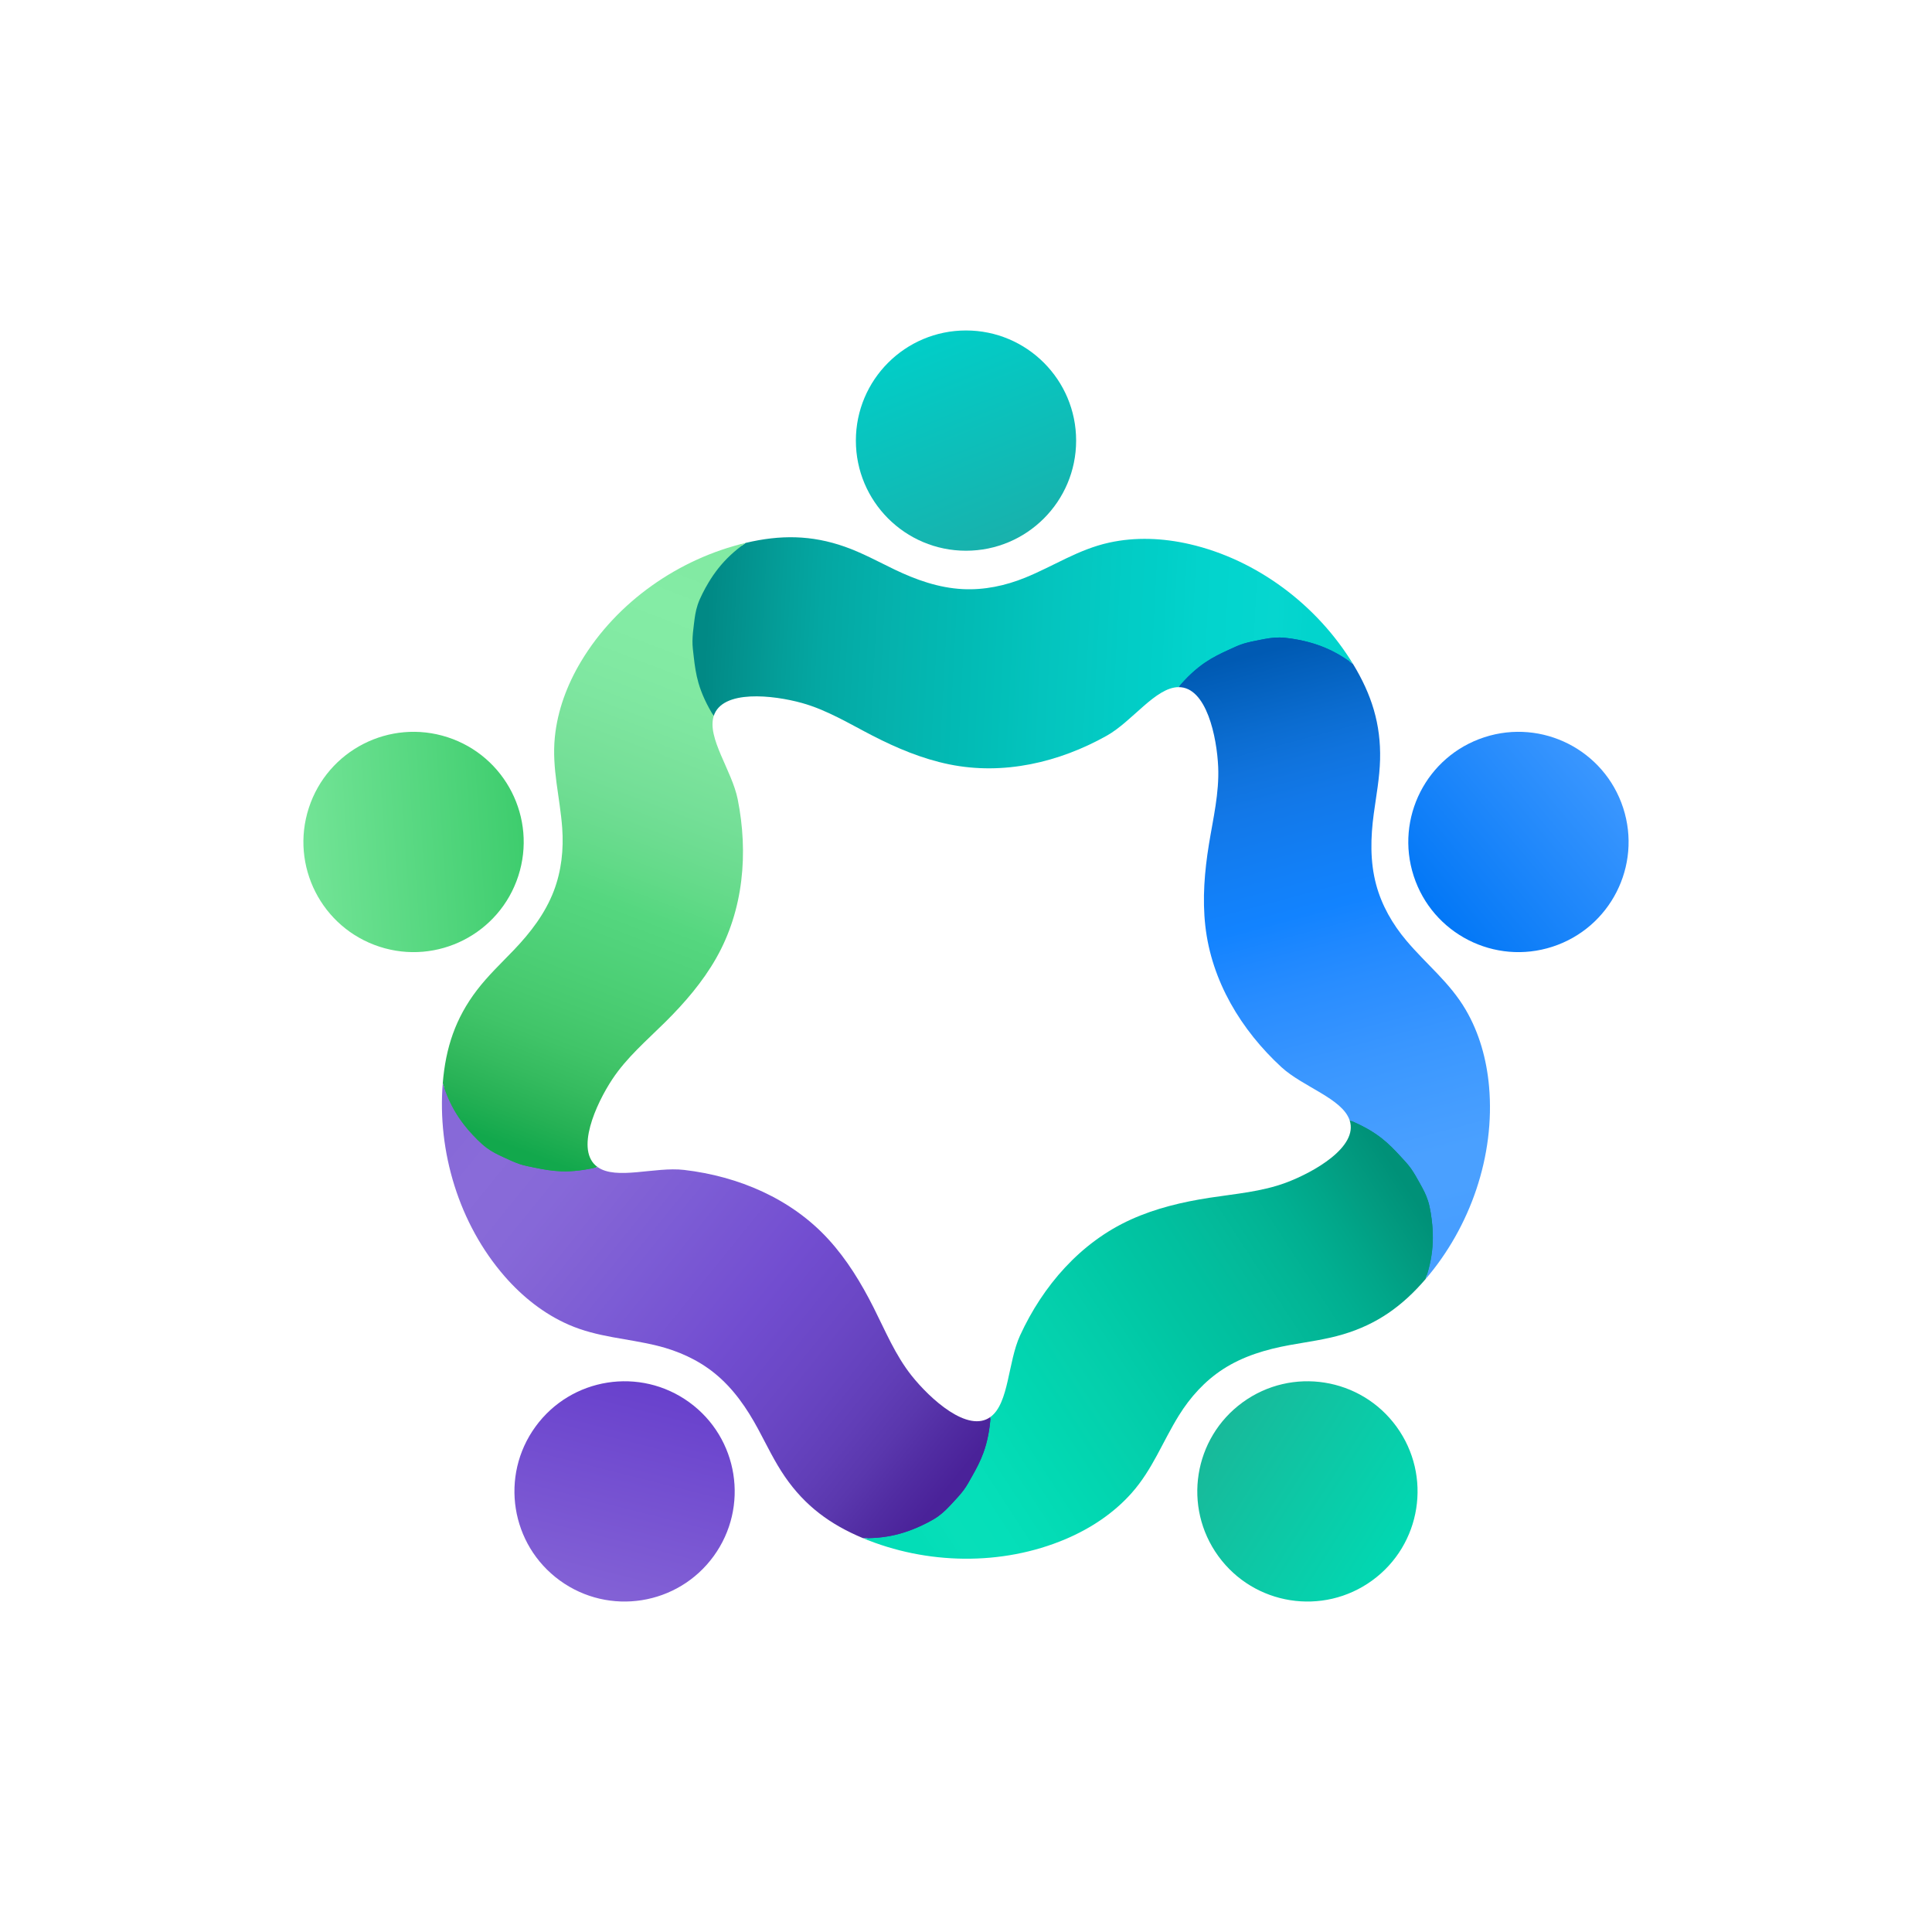
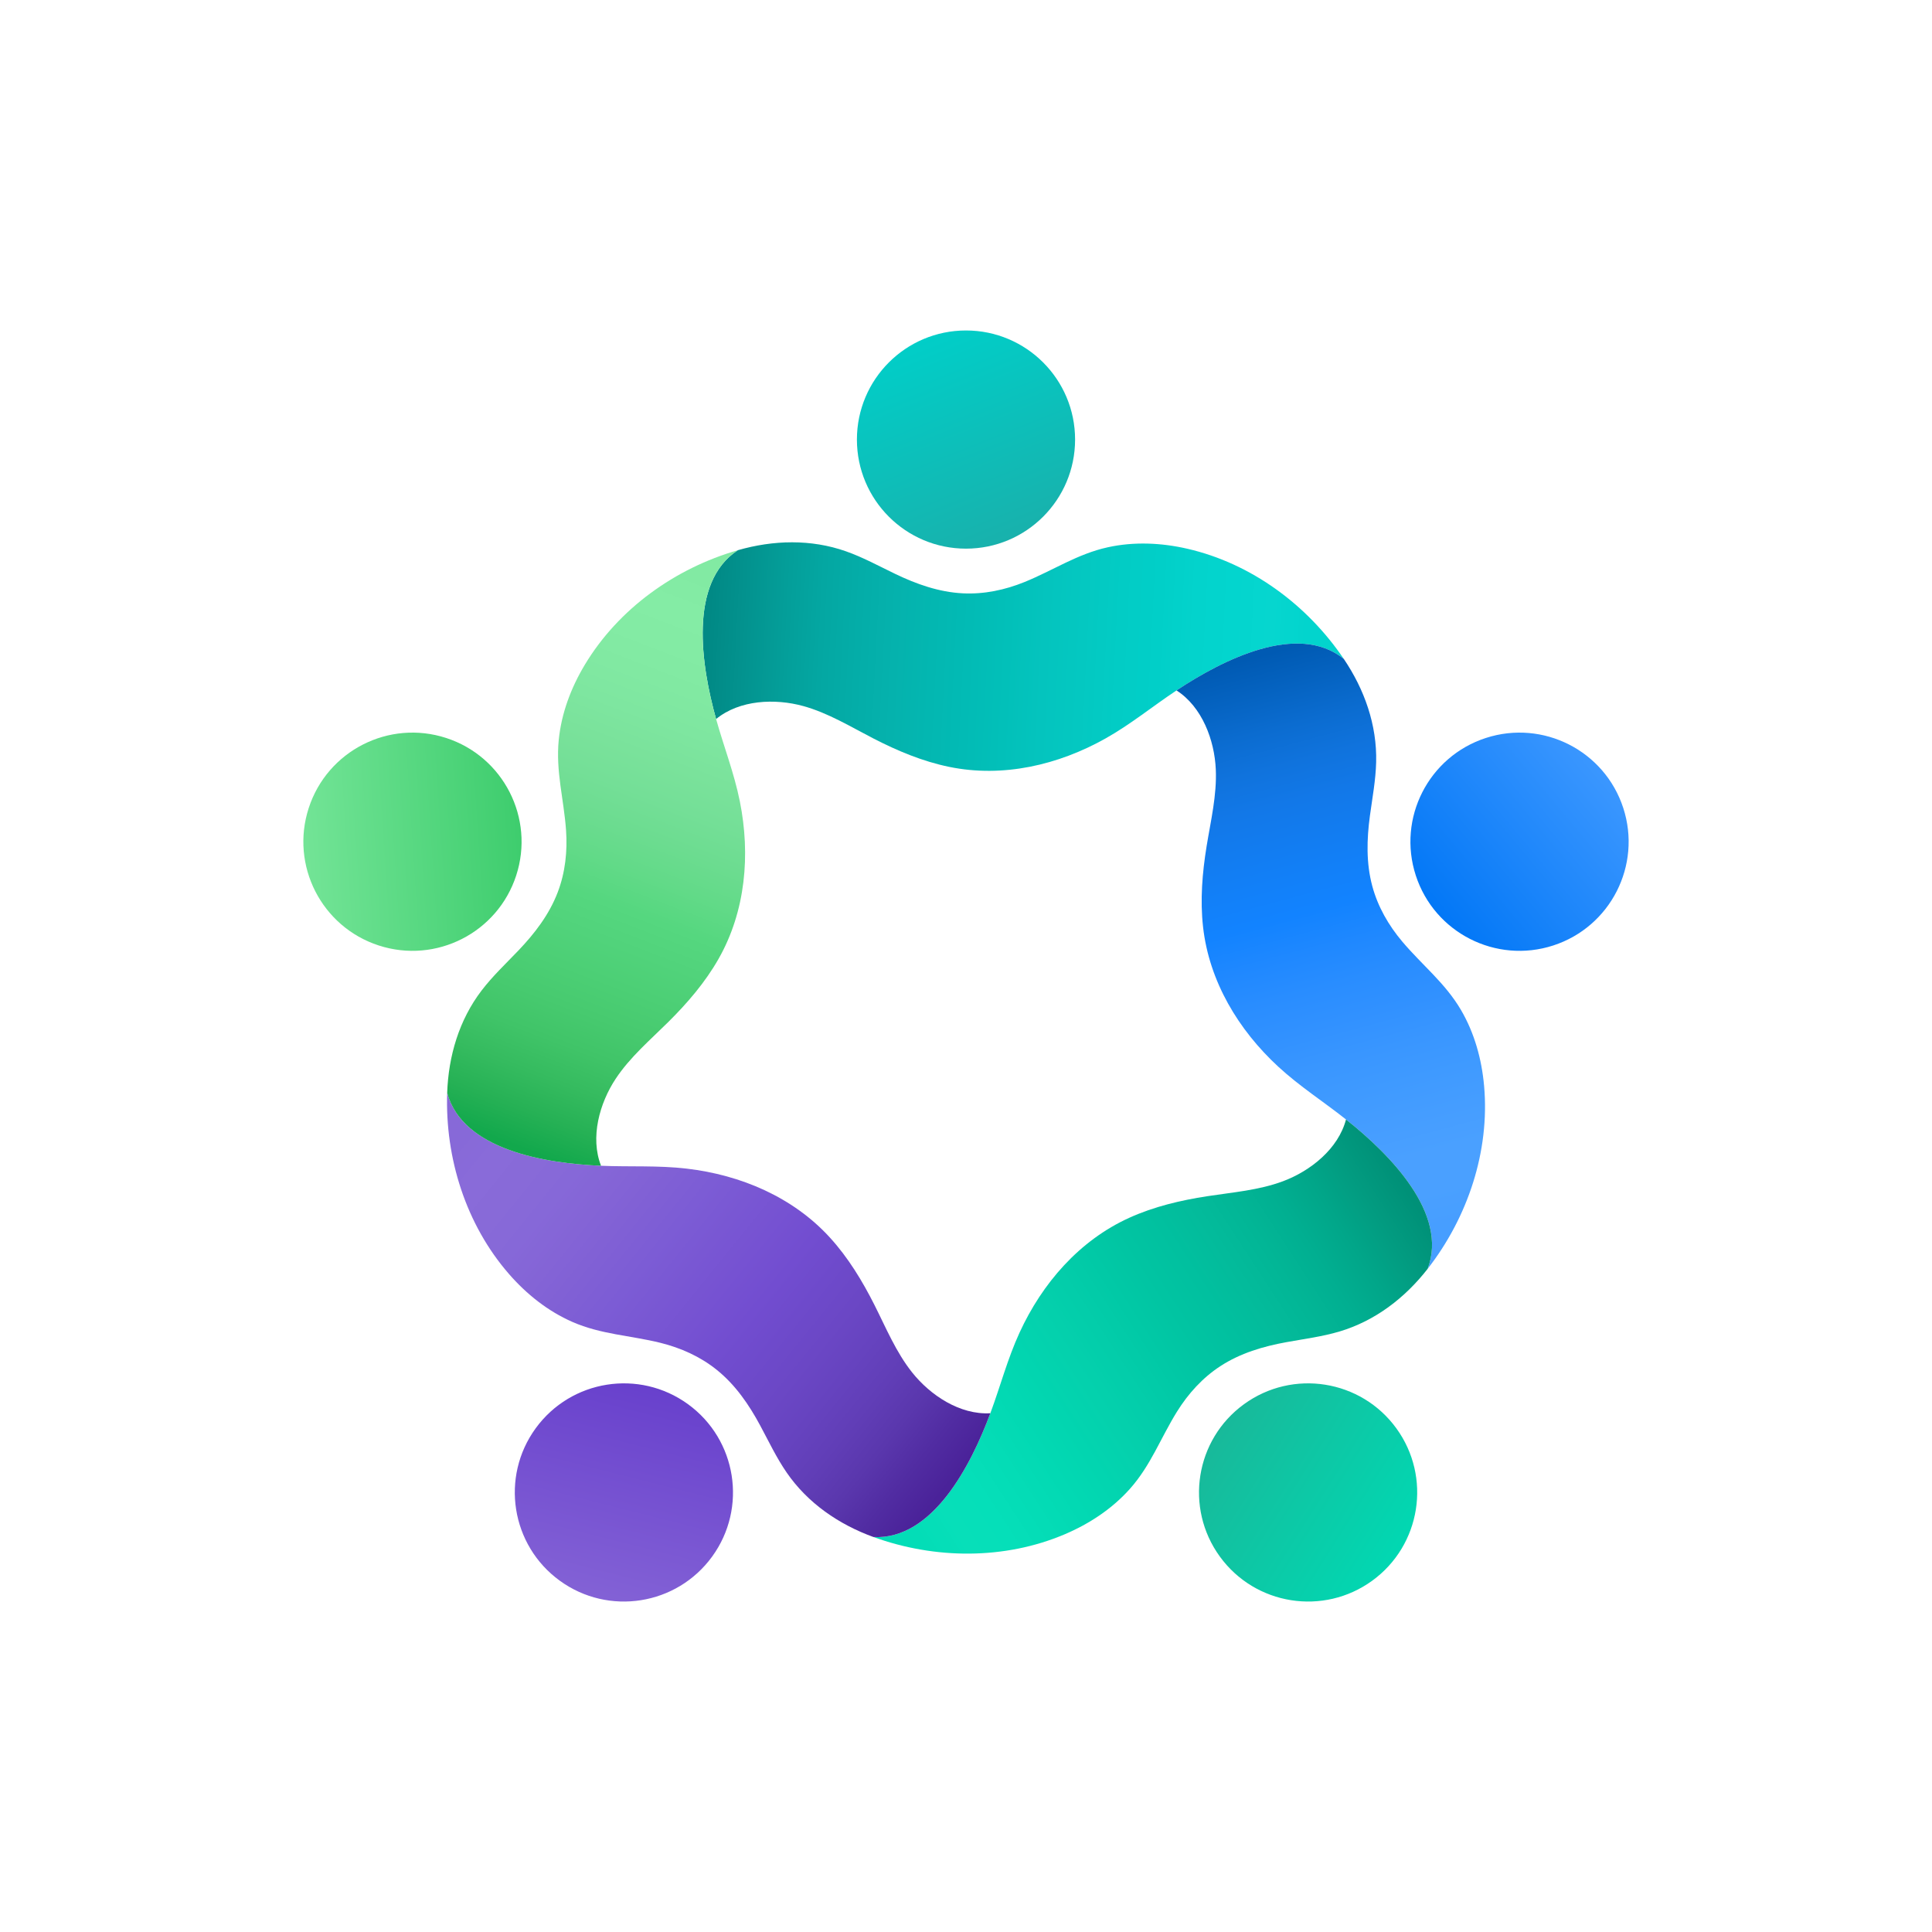
<svg xmlns="http://www.w3.org/2000/svg" width="512" height="512" viewBox="0 0 512 512" version="1.1" role="img" aria-label="Balsm">
-   <g transform="translate(69.6407,80.1107) scale(0.497622)" aria-label="Balsm">
+   <g transform="translate(71.4051,81.946) scale(0.49291)" aria-label="Balsm">
    <defs>
-       <path id="s-ribbon" d="M257.162 128.139C254.157 130.243 251.488 132.406 249.088 134.650C246.688 136.894 244.556 139.220 242.626 141.651C240.695 144.082 238.964 146.618 237.367 149.282C235.389 152.581 232.823 157.397 231.623 161.011C230.413 164.694 230.078 167.572 229.607 171.350C229.241 174.338 228.875 177.356 228.828 180.366C228.783 183.256 229.208 186.028 229.522 188.890C230.047 193.583 230.712 198.166 232.027 202.724C232.876 205.667 234.005 208.631 235.372 211.580C236.739 214.528 238.343 217.460 240.141 220.338C244.653 206.066 271.892 209.180 287.050 213.373C300.470 217.096 312.460 224.481 324.756 230.808C337.680 237.458 351.179 243.121 365.484 246.059C394.382 251.996 424.070 245.067 449.488 230.795C463.109 223.139 475.443 205.049 487.682 204.952C489.863 202.352 492.156 199.920 494.538 197.710C496.919 195.499 499.390 193.509 501.926 191.792C505.855 189.133 510.008 187.084 514.309 185.134C516.934 183.951 519.439 182.691 522.201 181.840C525.078 180.955 528.062 180.370 531.017 179.795C534.755 179.076 537.596 178.505 541.473 178.518C545.281 178.542 550.654 179.494 554.403 180.356C557.430 181.052 560.377 181.914 563.285 182.999C566.194 184.084 569.065 185.393 571.940 186.982C574.816 188.571 577.698 190.441 580.628 192.649C561.647 161.481 529.688 137.109 493.532 128.783C479.520 125.567 464.883 124.887 450.776 127.980C434.356 131.571 421.268 140.460 406.004 146.658C395.451 150.950 384.177 153.329 372.750 152.747C359.914 152.087 347.877 147.802 336.387 142.279C327.659 138.072 319.135 133.396 309.972 130.166C292.146 123.879 275.564 123.775 257.162 128.139Z" />
-       <path id="s-seam" d="M254.65 128.97L254.10 129.37L253.53 129.75L252.96 130.13L252.38 130.49L251.80 130.84L251.22 131.18L250.63 131.52L250.05 131.86L249.47 132.19L248.88 132.52L248.31 132.86L247.73 133.20L247 133.65L246.28 134.12L245.57 134.59L244.88 135.09L244.22 135.60L243.58 136.14L242.96 136.70L242.38 137.29L241.83 137.90L241.30 138.52L240.79 139.15L240.28 139.79L239.78 140.42L239.28 141.07L238.80 141.71L238.33 142.36L237.86 143.02L237.40 143.68L236.95 144.34L236.50 145.01L236.07 145.69L235.64 146.37L235.21 147.05L234.79 147.74L234.27 148.62L233.73 149.56L233.18 150.55L232.62 151.57L232.07 152.62L231.52 153.68L230.99 154.76L230.48 155.84L230 156.92L229.55 157.99L229.14 159.04L228.78 160.06L228.47 161.05L228.19 162L227.95 162.93L227.74 163.84L227.55 164.73L227.38 165.62L227.24 166.50L227.10 167.37L226.98 168.25L226.86 169.14L226.75 170.05L226.63 170.98L226.54 171.74L226.45 172.49L226.36 173.25L226.27 174.02L226.19 174.79L226.11 175.57L226.04 176.35L225.98 177.13L225.92 177.92L225.88 178.72L225.85 179.52L225.83 180.33L225.83 181.12L225.84 181.90L225.88 182.68L225.93 183.44L225.99 184.19L226.05 184.93L226.13 185.67L226.21 186.39L226.30 187.11L226.38 187.82L226.46 188.52L226.54 189.23L226.68 190.41L226.82 191.60L226.98 192.79L227.14 193.98L227.33 195.17L227.52 196.37L227.74 197.56L227.97 198.76L228.23 199.95L228.51 201.15L228.81 202.35L229.14 203.54L229.37 204.33L229.62 205.11L229.87 205.89L230.14 206.66L230.42 207.44L230.74 208.20L231.10 208.95L231.49 209.68L231.92 210.41L232.38 211.12L232.86 211.82L233.36 212.51L233.82 213.13L234.30 213.74L234.78 214.35L235.26 214.95L235.75 215.56L236.23 216.16L236.71 216.77L237.18 217.38L237.64 217.99L238.09 218.62L238.52 219.25L238.93 219.90L240.30 219.07L239.92 218.42L239.58 217.75L239.27 217.06L238.99 216.36L238.73 215.66L238.49 214.95L238.27 214.23L238.07 213.51L237.89 212.79L237.71 212.07L237.55 211.36L237.39 210.65L237.21 209.86L237.04 209.09L236.86 208.32L236.68 207.57L236.48 206.83L236.27 206.10L236.05 205.39L235.80 204.68L235.56 203.98L235.33 203.29L235.12 202.59L234.91 201.90L234.61 200.81L234.34 199.73L234.08 198.64L233.85 197.55L233.63 196.45L233.43 195.35L233.25 194.24L233.08 193.12L232.92 191.99L232.77 190.85L232.64 189.71L232.50 188.55L232.42 187.83L232.34 187.12L232.25 186.41L232.17 185.71L232.10 185.02L232.03 184.34L231.96 183.67L231.91 183.01L231.87 182.35L231.84 181.70L231.83 181.06L231.83 180.41L231.84 179.71L231.87 179L231.91 178.29L231.96 177.58L232.02 176.86L232.08 176.13L232.16 175.41L232.23 174.67L232.32 173.94L232.40 173.20L232.49 172.46L232.58 171.72L232.70 170.80L232.81 169.91L232.92 169.06L233.04 168.24L233.16 167.45L233.29 166.67L233.44 165.90L233.60 165.14L233.78 164.37L233.98 163.59L234.21 162.78L234.47 161.96L234.76 161.13L235.11 160.24L235.50 159.31L235.93 158.35L236.40 157.37L236.88 156.37L237.39 155.38L237.91 154.40L238.43 153.45L238.95 152.53L239.45 151.65L239.94 150.82L240.33 150.19L240.72 149.55L241.12 148.93L241.52 148.31L241.93 147.69L242.34 147.08L242.76 146.47L243.19 145.87L243.63 145.28L244.07 144.69L244.52 144.10L244.98 143.52L245.44 142.94L245.91 142.37L246.39 141.80L246.87 141.22L247.33 140.63L247.79 140.02L248.23 139.39L248.67 138.76L249.11 138.10L249.54 137.44L249.99 136.77L250.44 136.10L250.80 135.58L251.17 135.06L251.54 134.54L251.93 134.02L252.33 133.51L252.74 133.01L253.17 132.51L253.62 132.03L254.09 131.56L254.58 131.10L255.08 130.66L255.62 130.24Z" />
-       <circle id="s-head" cx="374.5" cy="73.655" r="58.65" />
+       <path id="s-ribbon" d="M251.822 129.569C225.217 146.988 232.086 191.44 240.141 220.338C252.798 209.967 271.894 209.174 287.05 213.373C300.471 217.091 312.46 224.481 324.756 230.808C337.68 237.458 351.179 243.121 365.484 246.059C394.382 251.995 424.073 245.073 449.488 230.795C463.111 223.142 474.772 213.522 487.682 204.952C512.676 188.361 552.83 168.092 577.618 188.012C557.997 158.993 527.883 136.68 493.532 128.783C479.521 125.562 464.884 124.891 450.776 127.98C434.357 131.575 421.266 140.456 406.004 146.658C395.45 150.947 384.177 153.332 372.75 152.747C359.914 152.09 347.874 147.808 336.387 142.279C327.657 138.077 319.135 133.397 309.972 130.166C291.124 123.52 270.874 124.083 251.822 129.569Z" />
+       <circle id="s-head" cx="374.5" cy="70.08" r="58.65" />
      <linearGradient id="s-ribbon-axis" gradientUnits="userSpaceOnUse" x1="236.232" y1="170.556" x2="557.445" y2="187.401" />
      <linearGradient id="s-gradient-aqua" href="#s-ribbon-axis">
        <stop offset="0" stop-color="#018985" />
        <stop offset="0.062" stop-color="#03938F" />
        <stop offset="0.125" stop-color="#049E99" />
        <stop offset="0.188" stop-color="#04A7A2" />
        <stop offset="0.25" stop-color="#04ADA8" />
        <stop offset="0.312" stop-color="#05B2AD" />
        <stop offset="0.375" stop-color="#03B7B1" />
        <stop offset="0.435" stop-color="#02BBB5" />
        <stop offset="0.5" stop-color="#02C0B9" />
        <stop offset="0.562" stop-color="#04C4BE" />
        <stop offset="0.625" stop-color="#04C8C1" />
        <stop offset="0.688" stop-color="#02CCC5" />
        <stop offset="0.75" stop-color="#01CFC8" />
        <stop offset="0.812" stop-color="#03D3CC" />
        <stop offset="0.875" stop-color="#03D5CE" />
        <stop offset="0.938" stop-color="#06D6CF" />
        <stop offset="1" stop-color="#02D4CD" />
      </linearGradient>
      <linearGradient id="s-gradient-blue" href="#s-ribbon-axis">
        <stop offset="0" stop-color="#005AB3" />
        <stop offset="0.062" stop-color="#0563C1" />
        <stop offset="0.125" stop-color="#0B6CD0" />
        <stop offset="0.188" stop-color="#1073DD" />
        <stop offset="0.25" stop-color="#1278E8" />
        <stop offset="0.312" stop-color="#127CF0" />
        <stop offset="0.375" stop-color="#1280F8" />
        <stop offset="0.435" stop-color="#1283FF" />
        <stop offset="0.5" stop-color="#1F88FF" />
        <stop offset="0.562" stop-color="#298DFF" />
        <stop offset="0.625" stop-color="#3191FF" />
        <stop offset="0.688" stop-color="#3996FF" />
        <stop offset="0.75" stop-color="#3F9AFF" />
        <stop offset="0.812" stop-color="#459DFF" />
        <stop offset="0.875" stop-color="#4AA0FF" />
        <stop offset="0.938" stop-color="#4AA0FF" />
        <stop offset="1" stop-color="#479EFF" />
      </linearGradient>
      <linearGradient id="s-gradient-emerald" href="#s-ribbon-axis">
        <stop offset="0" stop-color="#009178" />
        <stop offset="0.062" stop-color="#029B80" />
        <stop offset="0.125" stop-color="#01A689" />
        <stop offset="0.188" stop-color="#01AF91" />
        <stop offset="0.25" stop-color="#02B696" />
        <stop offset="0.312" stop-color="#03BB9B" />
        <stop offset="0.375" stop-color="#01C09F" />
        <stop offset="0.435" stop-color="#01C4A2" />
        <stop offset="0.5" stop-color="#01C9A6" />
        <stop offset="0.562" stop-color="#03CDAA" />
        <stop offset="0.625" stop-color="#04D1AD" />
        <stop offset="0.688" stop-color="#02D5B0" />
        <stop offset="0.75" stop-color="#02D9B3" />
        <stop offset="0.812" stop-color="#04DCB6" />
        <stop offset="0.875" stop-color="#05DFB9" />
        <stop offset="0.938" stop-color="#07DFB9" />
        <stop offset="1" stop-color="#03DDB7" />
      </linearGradient>
      <linearGradient id="s-gradient-violet" href="#s-ribbon-axis">
        <stop offset="0" stop-color="#4A2299" />
        <stop offset="0.062" stop-color="#512CA2" />
        <stop offset="0.125" stop-color="#5A37AD" />
        <stop offset="0.188" stop-color="#613EB7" />
        <stop offset="0.25" stop-color="#6643BF" />
        <stop offset="0.312" stop-color="#6B47C5" />
        <stop offset="0.375" stop-color="#6E4ACB" />
        <stop offset="0.435" stop-color="#724DD0" />
        <stop offset="0.5" stop-color="#7652D2" />
        <stop offset="0.562" stop-color="#7957D3" />
        <stop offset="0.625" stop-color="#7C5CD5" />
        <stop offset="0.688" stop-color="#8060D5" />
        <stop offset="0.75" stop-color="#8464D6" />
        <stop offset="0.812" stop-color="#8668D8" />
        <stop offset="0.875" stop-color="#886AD8" />
        <stop offset="0.938" stop-color="#896BD9" />
        <stop offset="1" stop-color="#8769D8" />
      </linearGradient>
      <linearGradient id="s-gradient-mint" href="#s-ribbon-axis">
        <stop offset="0" stop-color="#12A84C" />
        <stop offset="0.062" stop-color="#26B155" />
        <stop offset="0.125" stop-color="#35BB5F" />
        <stop offset="0.188" stop-color="#40C468" />
        <stop offset="0.25" stop-color="#47CA6F" />
        <stop offset="0.312" stop-color="#4CCF75" />
        <stop offset="0.375" stop-color="#51D37B" />
        <stop offset="0.435" stop-color="#55D77F" />
        <stop offset="0.5" stop-color="#62DA88" />
        <stop offset="0.562" stop-color="#6CDC90" />
        <stop offset="0.625" stop-color="#74DF97" />
        <stop offset="0.688" stop-color="#7AE29B" />
        <stop offset="0.75" stop-color="#7EE6A0" />
        <stop offset="0.812" stop-color="#81E9A2" />
        <stop offset="0.875" stop-color="#83EBA4" />
        <stop offset="0.938" stop-color="#84ECA5" />
        <stop offset="1" stop-color="#82EAA3" />
      </linearGradient>
-       <linearGradient id="s-head-axis" gradientUnits="userSpaceOnUse" x1="351.006" y1="15.035" x2="397.934" y2="132.355" />
+       <linearGradient id="s-head-axis" gradientUnits="userSpaceOnUse" x1="351.036" y1="11.420" x2="397.964" y2="128.740" />
      <linearGradient id="s-head-aqua" href="#s-head-axis">
        <stop offset="0" stop-color="#00CFC9" />
        <stop offset="1" stop-color="#19B0AB" />
      </linearGradient>
      <linearGradient id="s-head-blue" href="#s-head-axis">
        <stop offset="0" stop-color="#3D98FF" />
        <stop offset="1" stop-color="#0076F6" />
      </linearGradient>
      <linearGradient id="s-head-emerald" href="#s-head-axis">
        <stop offset="0" stop-color="#00D9B3" />
        <stop offset="1" stop-color="#19B899" />
      </linearGradient>
      <linearGradient id="s-head-violet" href="#s-head-axis">
        <stop offset="0" stop-color="#8463D6" />
        <stop offset="1" stop-color="#673FCC" />
      </linearGradient>
      <linearGradient id="s-head-mint" href="#s-head-axis">
        <stop offset="0" stop-color="#75E598" />
        <stop offset="1" stop-color="#3CCC6C" />
      </linearGradient>
    </defs>
    <g id="s-ring">
-       <use href="#s-seam" fill="url(#s-gradient-aqua)" />
-       <use href="#s-seam" transform="rotate(72 374.5 383)" fill="url(#s-gradient-blue)" />
-       <use href="#s-seam" transform="rotate(144 374.5 383)" fill="url(#s-gradient-emerald)" />
-       <use href="#s-seam" transform="rotate(216 374.5 383)" fill="url(#s-gradient-violet)" />
-       <use href="#s-seam" transform="rotate(288 374.5 383)" fill="url(#s-gradient-mint)" />
-       <use href="#s-seam" fill="url(#s-gradient-aqua)" />
-       <use href="#s-seam" transform="rotate(72 374.5 383)" fill="url(#s-gradient-blue)" />
-       <use href="#s-seam" transform="rotate(144 374.5 383)" fill="url(#s-gradient-emerald)" />
-       <use href="#s-seam" transform="rotate(216 374.5 383)" fill="url(#s-gradient-violet)" />
-       <use href="#s-seam" transform="rotate(288 374.5 383)" fill="url(#s-gradient-mint)" />
-       <use href="#s-seam" fill="url(#s-gradient-aqua)" />
-       <use href="#s-seam" transform="rotate(72 374.5 383)" fill="url(#s-gradient-blue)" />
-       <use href="#s-seam" transform="rotate(144 374.5 383)" fill="url(#s-gradient-emerald)" />
-       <use href="#s-seam" transform="rotate(216 374.5 383)" fill="url(#s-gradient-violet)" />
-       <use href="#s-seam" transform="rotate(288 374.5 383)" fill="url(#s-gradient-mint)" />
      <use href="#s-ribbon" fill="url(#s-gradient-aqua)" />
      <use href="#s-ribbon" transform="rotate(72 374.5 383)" fill="url(#s-gradient-blue)" />
      <use href="#s-ribbon" transform="rotate(144 374.5 383)" fill="url(#s-gradient-emerald)" />
      <use href="#s-ribbon" transform="rotate(216 374.5 383)" fill="url(#s-gradient-violet)" />
      <use href="#s-ribbon" transform="rotate(288 374.5 383)" fill="url(#s-gradient-mint)" />
    </g>
    <g id="s-heads">
      <use href="#s-head" fill="url(#s-head-aqua)" />
      <use href="#s-head" transform="rotate(72 374.5 383)" fill="url(#s-head-blue)" />
      <use href="#s-head" transform="rotate(144 374.5 383)" fill="url(#s-head-emerald)" />
      <use href="#s-head" transform="rotate(216 374.5 383)" fill="url(#s-head-violet)" />
      <use href="#s-head" transform="rotate(288 374.5 383)" fill="url(#s-head-mint)" />
    </g>
  </g>
</svg>
